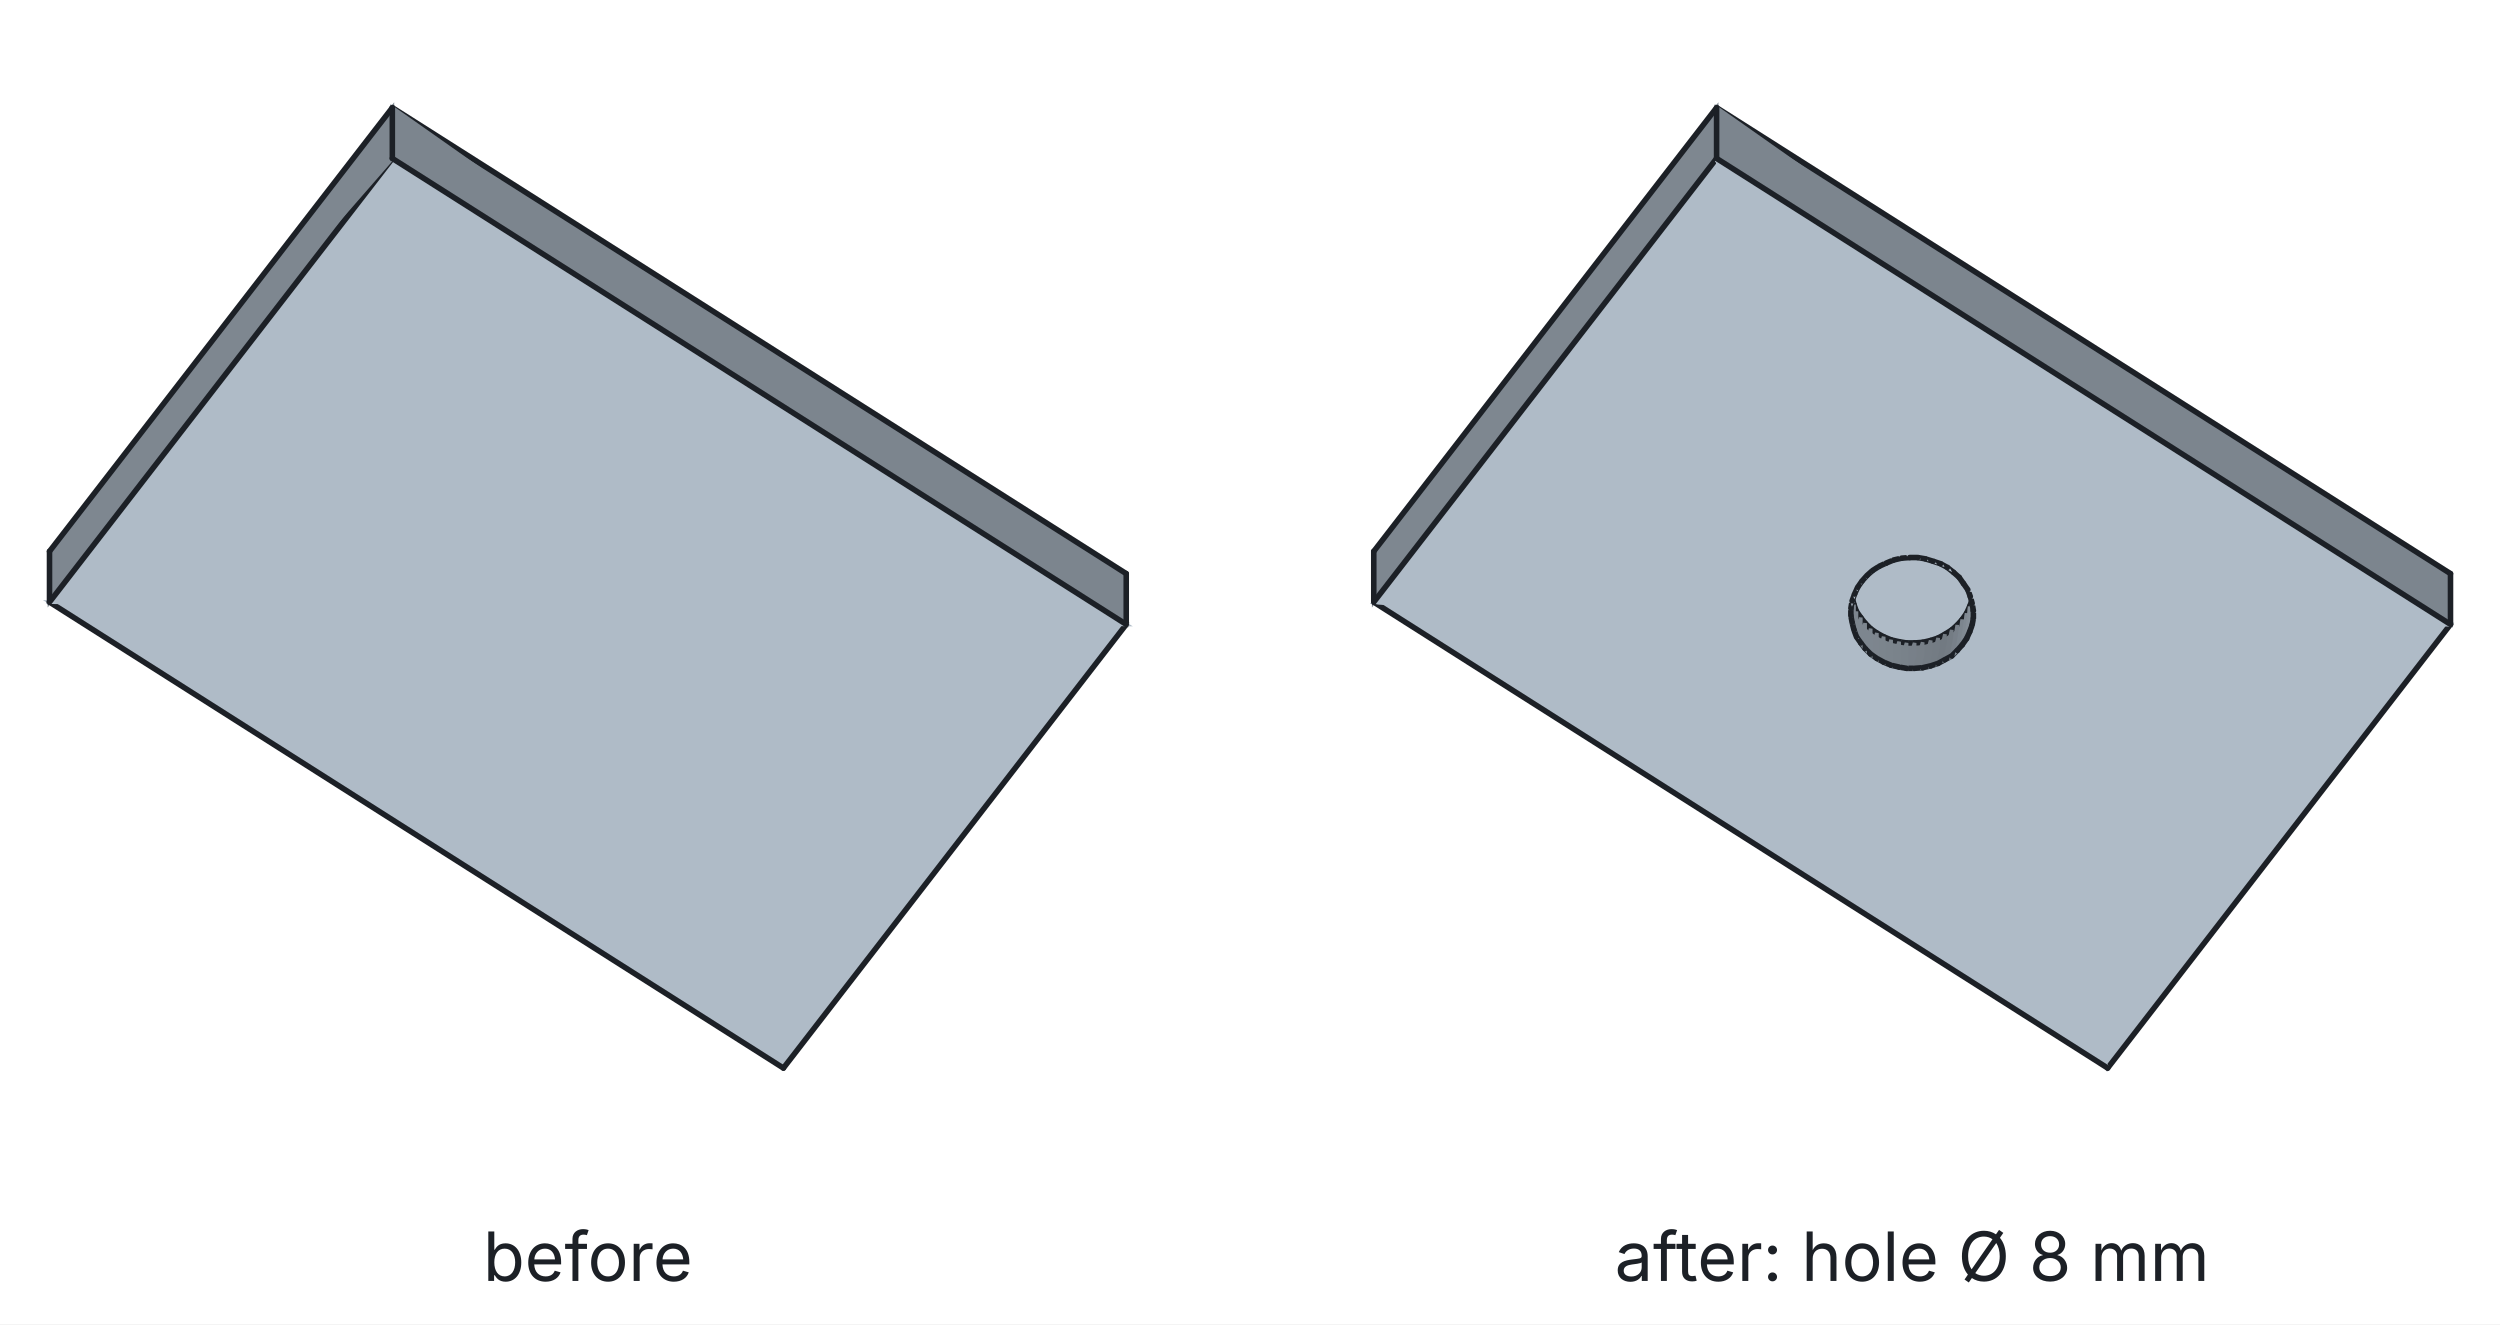
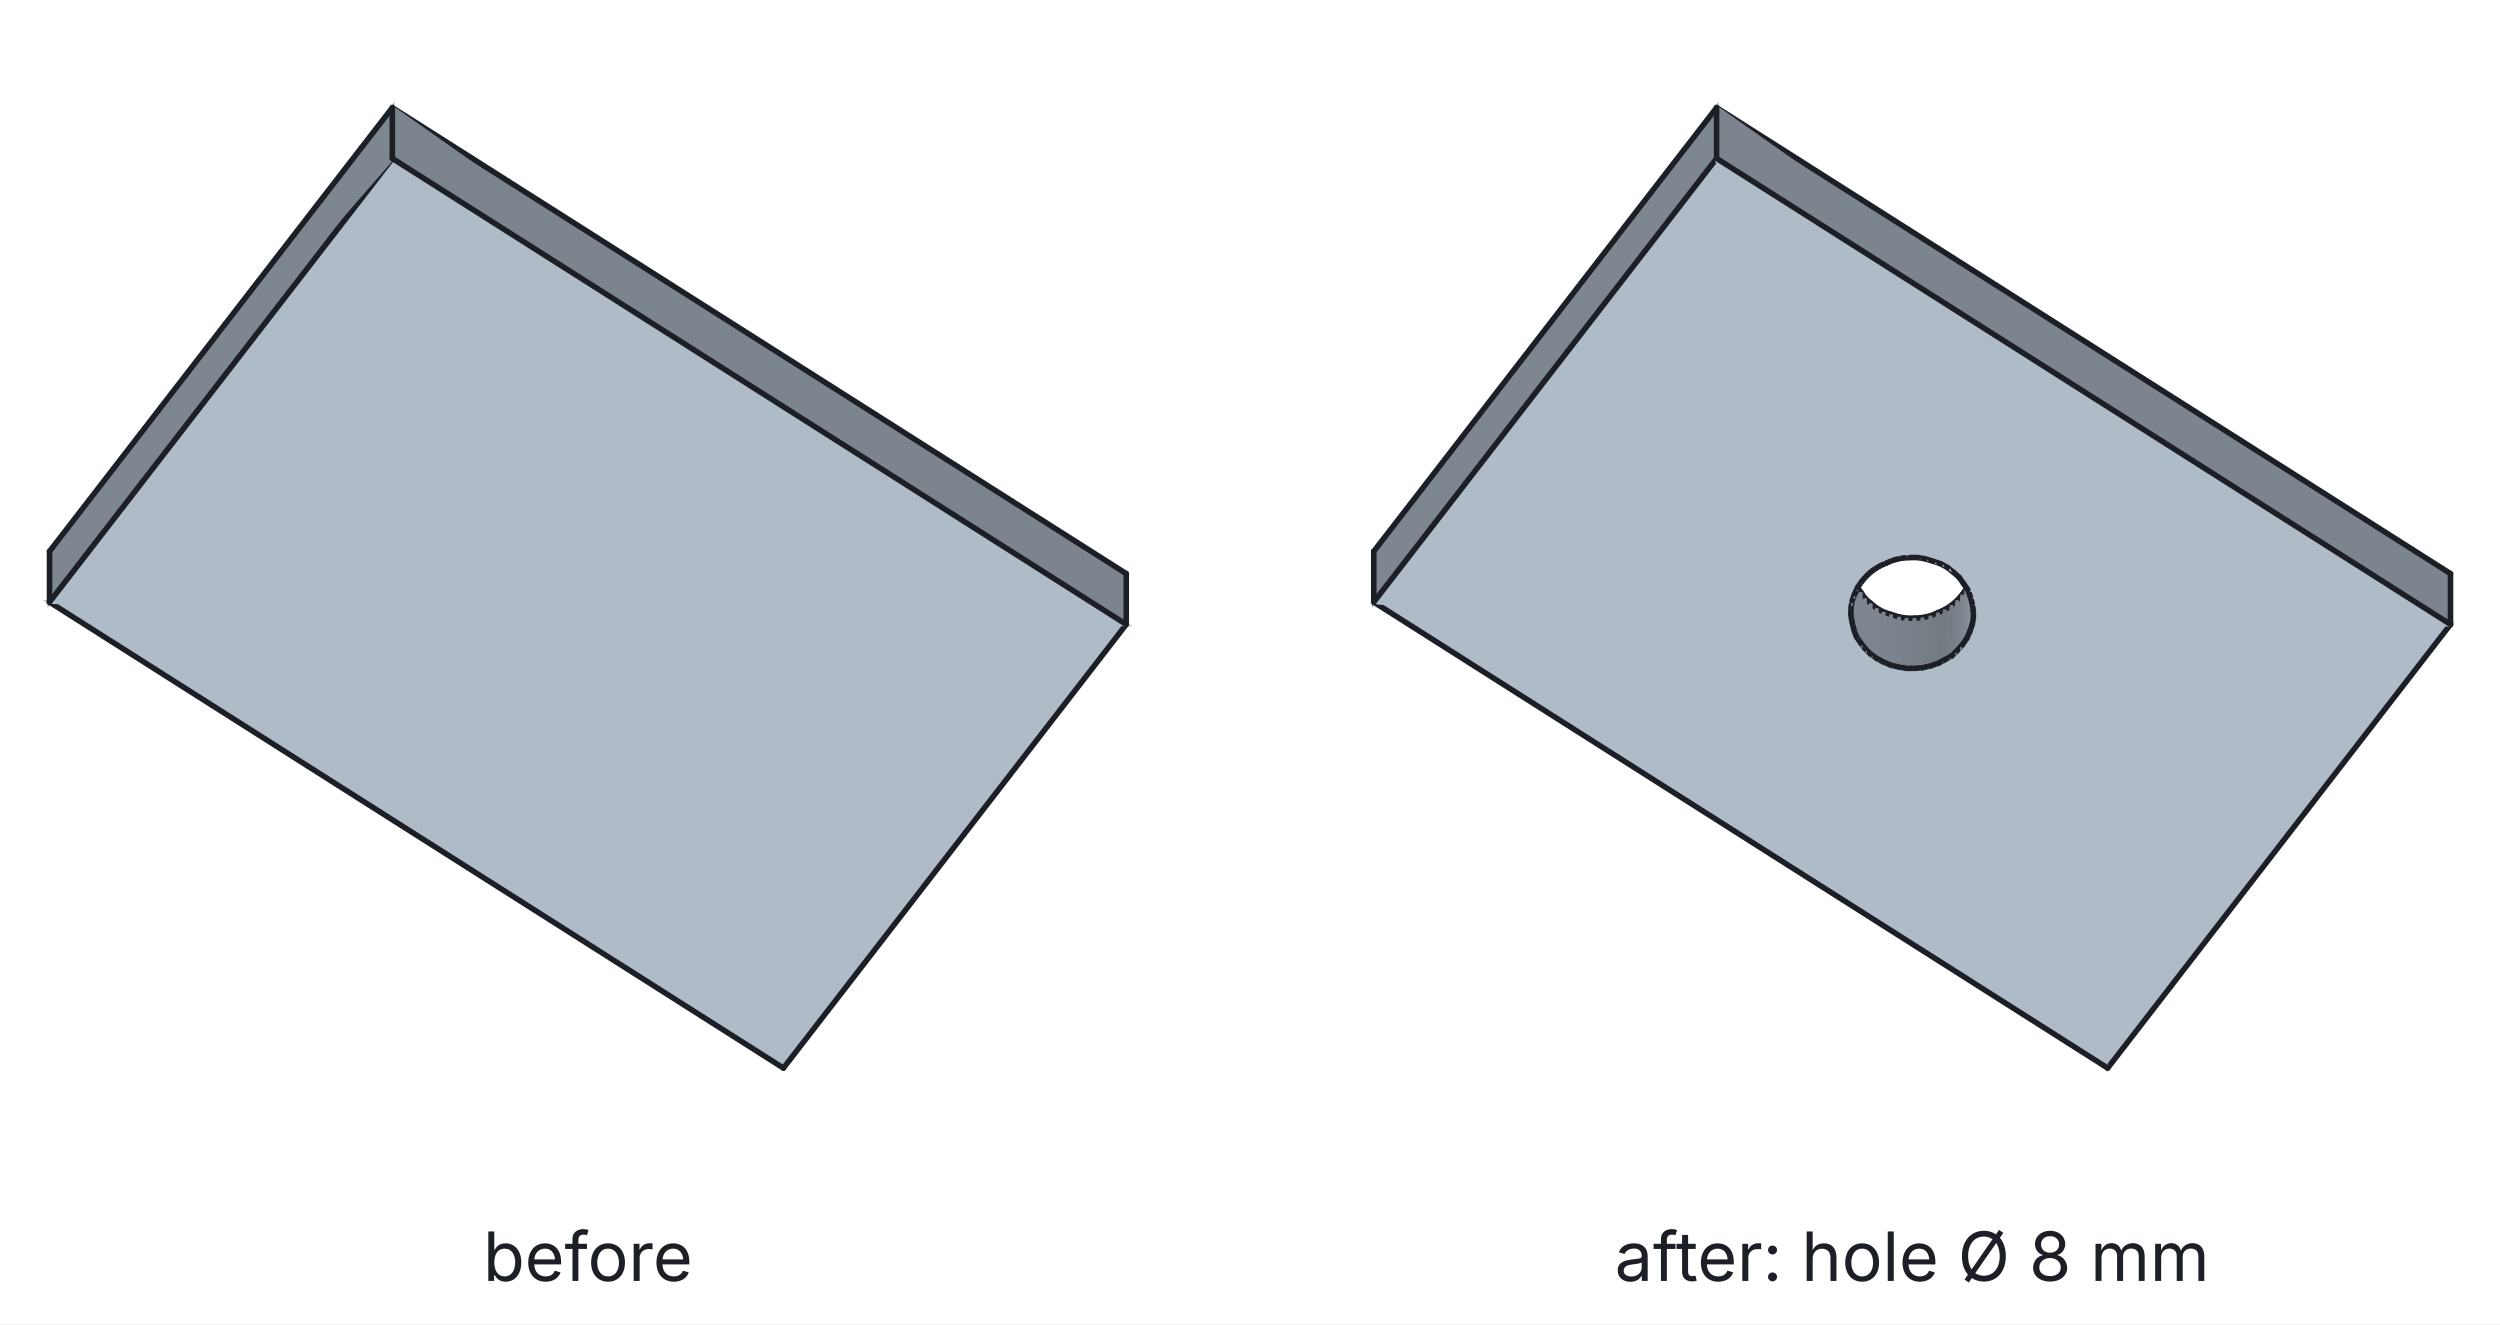
<svg xmlns="http://www.w3.org/2000/svg" viewBox="0 0 404 214" width="404" height="214">
  <rect x="0" y="0" width="404" height="214" fill="#ffffff" />
  <g>
    <rect x="0" y="0" width="190" height="190" fill="#ffffff" />
    <polygon points="126.6,172.6 182.0,100.9 8.0,97.3" fill="#afbbc7" stroke="#afbbc7" stroke-width="0.6" />
    <line x1="8.0" y1="97.3" x2="126.6" y2="172.6" stroke="#1c2026" stroke-width="0.9" stroke-linecap="round" />
    <line x1="126.6" y1="172.6" x2="182.0" y2="100.9" stroke="#1c2026" stroke-width="0.9" stroke-linecap="round" />
    <polygon points="63.4,17.4 182.0,100.9 182.0,92.7" fill="#7c858e" stroke="#7c858e" stroke-width="0.6" />
    <line x1="63.4" y1="17.4" x2="182.0" y2="92.7" stroke="#1c2026" stroke-width="0.9" stroke-linecap="round" />
    <line x1="182.0" y1="92.7" x2="182.0" y2="100.9" stroke="#1c2026" stroke-width="0.9" stroke-linecap="round" />
    <polygon points="8.0,97.3 63.4,25.6 8.0,89.1" fill="#7e8790" stroke="#7e8790" stroke-width="0.6" />
    <line x1="8.0" y1="89.1" x2="8.0" y2="97.3" stroke="#1c2026" stroke-width="0.9" stroke-linecap="round" />
    <polygon points="8.0,97.3 182.0,100.9 63.4,25.6" fill="#afbbc7" stroke="#afbbc7" stroke-width="0.6" />
    <line x1="8.0" y1="97.3" x2="63.4" y2="25.6" stroke="#1c2026" stroke-width="0.9" stroke-linecap="round" />
    <polygon points="8.0,89.1 63.4,25.6 63.4,17.4" fill="#7e8790" stroke="#7e8790" stroke-width="0.6" />
    <line x1="8.0" y1="89.1" x2="63.4" y2="17.4" stroke="#1c2026" stroke-width="0.9" stroke-linecap="round" />
    <polygon points="63.4,25.6 182.0,100.9 63.4,17.4" fill="#7c858e" stroke="#7c858e" stroke-width="0.6" />
    <line x1="63.4" y1="17.4" x2="63.4" y2="25.6" stroke="#1c2026" stroke-width="0.9" stroke-linecap="round" />
    <line x1="63.4" y1="25.6" x2="182.0" y2="100.9" stroke="#1c2026" stroke-width="0.9" stroke-linecap="round" />
  </g>
  <g transform="translate(214 0)">
    <rect x="0" y="0" width="190" height="190" fill="#ffffff" />
+     <polygon points="95.4,99.9 94.1,99.9 94.1,108.0" fill="#788089" stroke="#788089" stroke-width="0.6" />
+     <line x1="94.1" y1="99.9" x2="95.4" y2="99.9" stroke="#1c2026" stroke-width="0.9" stroke-linecap="round" />
+     <polygon points="96.7,99.8 95.4,99.9 95.4,108.0" fill="#777f87" stroke="#777f87" stroke-width="0.6" />
+     <line x1="95.4" y1="99.9" x2="96.7" y2="99.8" stroke="#1c2026" stroke-width="0.9" stroke-linecap="round" />
+     <polygon points="94.1,99.9 92.9,99.7 92.9,107.8" fill="#79828a" stroke="#79828a" stroke-width="0.6" />
+     <line x1="92.9" y1="99.7" x2="94.1" y2="99.9" stroke="#1c2026" stroke-width="0.9" stroke-linecap="round" />
+     <polygon points="98.0,99.5 96.7,99.8 96.7,107.9" fill="#757d85" stroke="#757d85" stroke-width="0.6" />
+     <line x1="96.7" y1="99.8" x2="98.0" y2="99.5" stroke="#1c2026" stroke-width="0.9" stroke-linecap="round" />
+     <polygon points="92.9,99.7 91.6,99.3 91.6,107.5" fill="#7a838b" stroke="#7a838b" stroke-width="0.6" />
+     <line x1="91.6" y1="99.3" x2="92.9" y2="99.7" stroke="#1c2026" stroke-width="0.9" stroke-linecap="round" />
+     <polygon points="99.2,99.0 98.0,99.5 98.0,107.6" fill="#747c84" stroke="#747c84" stroke-width="0.6" />
+     <line x1="98.0" y1="99.5" x2="99.2" y2="99.0" stroke="#1c2026" stroke-width="0.9" stroke-linecap="round" />
+     <polygon points="91.6,99.3 90.4,98.9 90.4,107.0" fill="#7b848c" stroke="#7b848c" stroke-width="0.6" />
+     <line x1="90.4" y1="98.9" x2="91.6" y2="99.3" stroke="#1c2026" stroke-width="0.9" stroke-linecap="round" />
+     <polygon points="99.2,107.2 100.3,98.5 99.2,99.0" fill="#727a82" stroke="#727a82" stroke-width="0.6" />
+     <line x1="99.2" y1="99.0" x2="100.3" y2="98.5" stroke="#1c2026" stroke-width="0.9" stroke-linecap="round" />
+     <polygon points="89.3,98.3 89.3,106.4 90.4,98.9" fill="#7c858d" stroke="#7c858d" stroke-width="0.6" />
+     <line x1="89.3" y1="98.3" x2="90.4" y2="98.9" stroke="#1c2026" stroke-width="0.9" stroke-linecap="round" />
+     <polygon points="100.3,106.6 101.4,97.8 100.3,98.5" fill="#747c84" stroke="#747c84" stroke-width="0.6" />
+     <line x1="100.3" y1="98.5" x2="101.4" y2="97.8" stroke="#1c2026" stroke-width="0.9" stroke-linecap="round" />
+     <polygon points="89.3,98.3 88.3,97.5 88.3,105.7" fill="#7d858e" stroke="#7d858e" stroke-width="0.6" />
+     <line x1="88.3" y1="97.5" x2="89.3" y2="98.3" stroke="#1c2026" stroke-width="0.9" stroke-linecap="round" />
+     <polygon points="101.4,106.0 102.3,97.0 101.4,97.8" fill="#788089" stroke="#788089" stroke-width="0.6" />
+     <line x1="101.4" y1="97.8" x2="102.3" y2="97.0" stroke="#1c2026" stroke-width="0.9" stroke-linecap="round" />
+     <polygon points="88.3,97.5 87.4,96.7 87.4,104.8" fill="#7d868f" stroke="#7d868f" stroke-width="0.6" />
+     <line x1="87.4" y1="96.7" x2="88.3" y2="97.5" stroke="#1c2026" stroke-width="0.9" stroke-linecap="round" />
+     <polygon points="102.3,97.0 102.3,105.1 103.1,96.1" fill="#7c858e" stroke="#7c858e" stroke-width="0.6" />
+     <line x1="102.3" y1="97.0" x2="103.1" y2="96.1" stroke="#1c2026" stroke-width="0.9" stroke-linecap="round" />
    <polygon points="126.6,172.6 95.4,108.0 94.1,108.0" fill="#afbbc7" stroke="#afbbc7" stroke-width="0.6" />
    <polygon points="126.6,172.6 96.7,107.9 95.4,108.0" fill="#afbbc7" stroke="#afbbc7" stroke-width="0.6" />
    <polygon points="126.6,172.6 94.1,108.0 92.9,107.8" fill="#afbbc7" stroke="#afbbc7" stroke-width="0.6" />
    <polygon points="126.6,172.6 98.0,107.6 96.7,107.9" fill="#afbbc7" stroke="#afbbc7" stroke-width="0.6" />
    <polygon points="126.6,172.6 92.9,107.8 91.6,107.5" fill="#afbbc7" stroke="#afbbc7" stroke-width="0.6" />
+     <polygon points="87.4,96.7 86.7,95.7 86.7,103.9" fill="#7d868f" stroke="#7d868f" stroke-width="0.6" />
+     <line x1="86.7" y1="95.7" x2="87.4" y2="96.7" stroke="#1c2026" stroke-width="0.9" stroke-linecap="round" />
    <polygon points="126.6,172.6 99.2,107.2 98.0,107.6" fill="#afbbc7" stroke="#afbbc7" stroke-width="0.6" />
    <polygon points="126.6,172.6 91.6,107.5 90.4,107.0" fill="#afbbc7" stroke="#afbbc7" stroke-width="0.6" />
+     <polygon points="103.1,96.1 103.1,104.2 103.8,95.1" fill="#808992" stroke="#808992" stroke-width="0.6" />
+     <line x1="103.1" y1="96.1" x2="103.8" y2="95.1" stroke="#1c2026" stroke-width="0.9" stroke-linecap="round" />
    <polygon points="126.6,172.6 100.3,106.6 99.2,107.2" fill="#afbbc7" stroke="#afbbc7" stroke-width="0.6" />
    <polygon points="126.6,172.6 90.4,107.0 89.3,106.4" fill="#afbbc7" stroke="#afbbc7" stroke-width="0.6" />
    <polygon points="126.6,172.6 101.4,106.0 100.3,106.6" fill="#afbbc7" stroke="#afbbc7" stroke-width="0.6" />
+     <polygon points="86.7,95.7 86.0,94.7 86.0,102.9" fill="#7d868f" stroke="#7d868f" stroke-width="0.6" />
+     <line x1="86.0" y1="94.7" x2="86.7" y2="95.7" stroke="#1c2026" stroke-width="0.9" stroke-linecap="round" />
    <polygon points="126.6,172.6 89.3,106.4 88.3,105.7" fill="#afbbc7" stroke="#afbbc7" stroke-width="0.6" />
    <polygon points="126.6,172.6 102.3,105.1 101.4,106.0" fill="#afbbc7" stroke="#afbbc7" stroke-width="0.6" />
+     <polygon points="103.8,103.2 104.3,94.0 103.8,95.1" fill="#848d96" stroke="#848d96" stroke-width="0.6" />
+     <line x1="103.8" y1="95.1" x2="104.3" y2="94.0" stroke="#1c2026" stroke-width="0.9" stroke-linecap="round" />
    <polygon points="126.6,172.6 88.3,105.7 87.4,104.8" fill="#afbbc7" stroke="#afbbc7" stroke-width="0.6" />
    <polygon points="126.6,172.6 103.1,104.2 102.3,105.1" fill="#afbbc7" stroke="#afbbc7" stroke-width="0.6" />
+     <polygon points="86.0,94.7 85.6,93.6 85.6,101.8" fill="#7d868f" stroke="#7d868f" stroke-width="0.6" />
+     <line x1="85.6" y1="93.6" x2="86.0" y2="94.7" stroke="#1c2026" stroke-width="0.9" stroke-linecap="round" />
    <polygon points="126.6,172.6 87.4,104.8 86.7,103.9" fill="#afbbc7" stroke="#afbbc7" stroke-width="0.6" />
+     <polygon points="104.3,102.1 104.7,92.9 104.3,94.0" fill="#87919a" stroke="#87919a" stroke-width="0.6" />
+     <line x1="104.3" y1="94.0" x2="104.7" y2="92.9" stroke="#1c2026" stroke-width="0.9" stroke-linecap="round" />
    <polygon points="126.6,172.6 103.8,103.2 103.1,104.2" fill="#afbbc7" stroke="#afbbc7" stroke-width="0.6" />
    <polygon points="126.6,172.6 86.7,103.9 86.0,102.9" fill="#afbbc7" stroke="#afbbc7" stroke-width="0.6" />
+     <polygon points="85.6,93.6 85.3,92.5 85.3,100.6" fill="#7d858e" stroke="#7d858e" stroke-width="0.6" />
+     <line x1="85.3" y1="92.5" x2="85.6" y2="93.6" stroke="#1c2026" stroke-width="0.9" stroke-linecap="round" />
    <polygon points="126.6,172.6 104.3,102.1 103.8,103.2" fill="#afbbc7" stroke="#afbbc7" stroke-width="0.6" />
+     <polygon points="104.7,101.0 104.9,91.7 104.7,92.9" fill="#8a949d" stroke="#8a949d" stroke-width="0.6" />
+     <line x1="104.9" y1="91.7" x2="104.7" y2="92.9" stroke="#1c2026" stroke-width="0.9" stroke-linecap="round" />
    <polygon points="126.6,172.6 104.7,101.0 104.3,102.1" fill="#afbbc7" stroke="#afbbc7" stroke-width="0.6" />
+     <polygon points="85.3,92.5 85.1,91.3 85.1,99.5" fill="#7c858e" stroke="#7c858e" stroke-width="0.6" />
+     <line x1="85.3" y1="92.5" x2="85.1" y2="91.3" stroke="#1c2026" stroke-width="0.9" stroke-linecap="round" />
    <polygon points="126.6,172.6 182.0,100.9 104.7,101.0" fill="#afbbc7" stroke="#afbbc7" stroke-width="0.6" />
    <line x1="126.6" y1="172.6" x2="182.0" y2="100.9" stroke="#1c2026" stroke-width="0.9" stroke-linecap="round" />
+     <polygon points="104.9,99.9 104.9,90.5 104.9,91.7" fill="#8d97a0" stroke="#8d97a0" stroke-width="0.6" />
+     <line x1="104.9" y1="90.5" x2="104.9" y2="91.7" stroke="#1c2026" stroke-width="0.9" stroke-linecap="round" />
    <polygon points="8.0,97.3 126.6,172.6 86.0,102.9" fill="#afbbc7" stroke="#afbbc7" stroke-width="0.6" />
    <line x1="8.0" y1="97.3" x2="126.6" y2="172.6" stroke="#1c2026" stroke-width="0.9" stroke-linecap="round" />
-     <polygon points="94.1,103.9 95.4,103.9 95.0,95.0" fill="#afbbc7" stroke="#afbbc7" stroke-width="0.6" />
-     <polygon points="95.4,103.9 96.7,103.8 95.0,95.0" fill="#afbbc7" stroke="#afbbc7" stroke-width="0.6" />
-     <polygon points="92.9,103.7 94.1,103.9 95.0,95.0" fill="#afbbc7" stroke="#afbbc7" stroke-width="0.6" />
-     <polygon points="96.7,103.8 98.0,103.5 95.0,95.0" fill="#afbbc7" stroke="#afbbc7" stroke-width="0.6" />
-     <polygon points="91.6,103.4 92.9,103.7 95.0,95.0" fill="#afbbc7" stroke="#afbbc7" stroke-width="0.6" />
-     <polygon points="98.0,103.5 99.2,103.1 95.0,95.0" fill="#afbbc7" stroke="#afbbc7" stroke-width="0.6" />
-     <polygon points="90.4,102.9 91.6,103.4 95.0,95.0" fill="#afbbc7" stroke="#afbbc7" stroke-width="0.6" />
-     <polygon points="99.2,103.1 100.3,102.5 95.0,95.0" fill="#afbbc7" stroke="#afbbc7" stroke-width="0.6" />
-     <polygon points="89.3,102.3 90.4,102.9 95.0,95.0" fill="#afbbc7" stroke="#afbbc7" stroke-width="0.6" />
-     <polygon points="100.3,102.5 101.4,101.8 95.0,95.0" fill="#afbbc7" stroke="#afbbc7" stroke-width="0.6" />
-     <polygon points="88.3,101.6 89.3,102.3 95.0,95.0" fill="#afbbc7" stroke="#afbbc7" stroke-width="0.6" />
-     <polygon points="101.4,101.8 102.3,101.0 95.0,95.0" fill="#afbbc7" stroke="#afbbc7" stroke-width="0.6" />
-     <polygon points="87.4,100.7 88.3,101.6 95.0,95.0" fill="#afbbc7" stroke="#afbbc7" stroke-width="0.6" />
-     <polygon points="102.3,101.0 103.1,100.1 95.0,95.0" fill="#afbbc7" stroke="#afbbc7" stroke-width="0.6" />
-     <polygon points="86.7,99.8 87.4,100.7 95.0,95.0" fill="#afbbc7" stroke="#afbbc7" stroke-width="0.6" />
-     <polygon points="95.0,95.0 103.1,100.1 103.8,99.1" fill="#afbbc7" stroke="#afbbc7" stroke-width="0.6" />
-     <polygon points="86.7,99.8 95.0,95.0 86.0,98.8" fill="#afbbc7" stroke="#afbbc7" stroke-width="0.6" />
-     <polygon points="94.1,103.9 94.1,108.0 95.4,103.9" fill="#788089" stroke="#788089" stroke-width="0.6" />
-     <line x1="94.1" y1="103.9" x2="95.4" y2="103.9" stroke="#1c2026" stroke-width="0.9" stroke-linecap="round" />
-     <polygon points="95.4,103.9 95.4,108.0 96.7,103.8" fill="#777f87" stroke="#777f87" stroke-width="0.6" />
-     <line x1="95.4" y1="103.9" x2="96.7" y2="103.8" stroke="#1c2026" stroke-width="0.9" stroke-linecap="round" />
-     <polygon points="92.9,103.7 92.9,107.8 94.1,103.9" fill="#79828a" stroke="#79828a" stroke-width="0.6" />
-     <line x1="92.9" y1="103.7" x2="94.1" y2="103.9" stroke="#1c2026" stroke-width="0.9" stroke-linecap="round" />
-     <polygon points="96.7,103.8 96.7,107.9 98.0,103.5" fill="#757d85" stroke="#757d85" stroke-width="0.6" />
-     <line x1="96.7" y1="103.8" x2="98.0" y2="103.5" stroke="#1c2026" stroke-width="0.9" stroke-linecap="round" />
-     <polygon points="95.0,95.0 103.8,99.1 104.3,98.0" fill="#afbbc7" stroke="#afbbc7" stroke-width="0.6" />
-     <polygon points="91.6,103.4 91.6,107.5 92.9,103.7" fill="#7a838b" stroke="#7a838b" stroke-width="0.6" />
-     <line x1="91.6" y1="103.4" x2="92.9" y2="103.7" stroke="#1c2026" stroke-width="0.9" stroke-linecap="round" />
-     <polygon points="85.6,97.7 86.0,98.8 95.0,95.0" fill="#afbbc7" stroke="#afbbc7" stroke-width="0.6" />
-     <polygon points="98.0,103.5 98.0,107.6 99.2,103.1" fill="#747c84" stroke="#747c84" stroke-width="0.6" />
-     <line x1="98.0" y1="103.5" x2="99.2" y2="103.1" stroke="#1c2026" stroke-width="0.9" stroke-linecap="round" />
-     <polygon points="90.4,102.9 90.4,107.0 91.6,103.4" fill="#7b848c" stroke="#7b848c" stroke-width="0.6" />
-     <line x1="90.4" y1="102.9" x2="91.6" y2="103.4" stroke="#1c2026" stroke-width="0.9" stroke-linecap="round" />
-     <polygon points="95.0,95.0 104.3,98.0 104.7,96.9" fill="#afbbc7" stroke="#afbbc7" stroke-width="0.6" />
-     <polygon points="99.2,103.1 99.2,107.2 100.3,102.5" fill="#727a82" stroke="#727a82" stroke-width="0.6" />
-     <line x1="99.2" y1="103.1" x2="100.3" y2="102.5" stroke="#1c2026" stroke-width="0.9" stroke-linecap="round" />
-     <polygon points="85.6,97.7 95.0,95.0 85.3,96.5" fill="#afbbc7" stroke="#afbbc7" stroke-width="0.6" />
-     <polygon points="89.3,102.3 89.3,106.4 90.4,102.9" fill="#7c858d" stroke="#7c858d" stroke-width="0.6" />
-     <line x1="89.3" y1="102.3" x2="90.4" y2="102.9" stroke="#1c2026" stroke-width="0.9" stroke-linecap="round" />
-     <polygon points="100.3,102.5 100.3,106.6 101.4,101.8" fill="#747c84" stroke="#747c84" stroke-width="0.6" />
-     <line x1="100.3" y1="102.5" x2="101.4" y2="101.8" stroke="#1c2026" stroke-width="0.9" stroke-linecap="round" />
-     <polygon points="95.0,95.0 104.7,96.9 104.9,95.8" fill="#afbbc7" stroke="#afbbc7" stroke-width="0.6" />
-     <polygon points="85.1,95.4 85.3,96.5 95.0,95.0" fill="#afbbc7" stroke="#afbbc7" stroke-width="0.6" />
-     <polygon points="88.3,101.6 88.3,105.7 89.3,102.3" fill="#7d858e" stroke="#7d858e" stroke-width="0.6" />
-     <line x1="88.3" y1="101.6" x2="89.3" y2="102.3" stroke="#1c2026" stroke-width="0.9" stroke-linecap="round" />
-     <polygon points="101.4,101.8 101.4,106.0 102.3,101.0" fill="#788089" stroke="#788089" stroke-width="0.6" />
-     <line x1="101.4" y1="101.8" x2="102.3" y2="101.0" stroke="#1c2026" stroke-width="0.9" stroke-linecap="round" />
-     <polygon points="95.0,95.0 104.9,95.8 104.9,94.6" fill="#afbbc7" stroke="#afbbc7" stroke-width="0.6" />
-     <polygon points="85.1,95.4 95.0,95.0 85.1,94.2" fill="#afbbc7" stroke="#afbbc7" stroke-width="0.6" />
-     <polygon points="87.4,100.7 87.4,104.8 88.3,101.6" fill="#7d868f" stroke="#7d868f" stroke-width="0.6" />
-     <line x1="87.4" y1="100.7" x2="88.3" y2="101.6" stroke="#1c2026" stroke-width="0.9" stroke-linecap="round" />
-     <polygon points="102.3,101.0 102.3,105.1 103.1,100.1" fill="#7c858e" stroke="#7c858e" stroke-width="0.6" />
-     <line x1="102.3" y1="101.0" x2="103.1" y2="100.1" stroke="#1c2026" stroke-width="0.9" stroke-linecap="round" />
-     <polygon points="95.0,95.0 104.9,94.6 104.7,93.4" fill="#afbbc7" stroke="#afbbc7" stroke-width="0.6" />
-     <polygon points="85.3,93.0 85.1,94.2 95.0,95.0" fill="#afbbc7" stroke="#afbbc7" stroke-width="0.6" />
-     <polygon points="86.7,99.8 86.7,103.9 87.4,100.7" fill="#7d868f" stroke="#7d868f" stroke-width="0.6" />
-     <line x1="86.7" y1="99.8" x2="87.4" y2="100.7" stroke="#1c2026" stroke-width="0.9" stroke-linecap="round" />
-     <polygon points="95.0,95.0 104.7,93.4 104.4,92.3" fill="#afbbc7" stroke="#afbbc7" stroke-width="0.6" />
-     <polygon points="103.1,100.1 103.1,104.2 103.8,99.1" fill="#808992" stroke="#808992" stroke-width="0.6" />
-     <line x1="103.1" y1="100.1" x2="103.8" y2="99.1" stroke="#1c2026" stroke-width="0.9" stroke-linecap="round" />
-     <polygon points="85.3,93.0 95.0,95.0 85.7,91.9" fill="#afbbc7" stroke="#afbbc7" stroke-width="0.6" />
-     <polygon points="95.0,95.0 104.4,92.3 104.0,91.2" fill="#afbbc7" stroke="#afbbc7" stroke-width="0.6" />
-     <polygon points="86.7,99.8 86.0,98.8 86.0,102.9" fill="#7d868f" stroke="#7d868f" stroke-width="0.6" />
-     <line x1="86.0" y1="98.8" x2="86.7" y2="99.8" stroke="#1c2026" stroke-width="0.9" stroke-linecap="round" />
-     <polygon points="85.7,91.9 95.0,95.0 86.2,90.8" fill="#afbbc7" stroke="#afbbc7" stroke-width="0.6" />
-     <polygon points="103.8,99.1 103.8,103.2 104.3,98.0" fill="#848d96" stroke="#848d96" stroke-width="0.6" />
-     <line x1="103.8" y1="99.1" x2="104.3" y2="98.0" stroke="#1c2026" stroke-width="0.9" stroke-linecap="round" />
-     <polygon points="95.0,95.0 104.0,91.2 103.3,90.2" fill="#afbbc7" stroke="#afbbc7" stroke-width="0.6" />
-     <polygon points="86.2,90.8 95.0,95.0 86.9,89.8" fill="#afbbc7" stroke="#afbbc7" stroke-width="0.6" />
-     <polygon points="85.6,97.7 85.6,101.8 86.0,98.8" fill="#7d868f" stroke="#7d868f" stroke-width="0.6" />
-     <line x1="85.6" y1="97.7" x2="86.0" y2="98.8" stroke="#1c2026" stroke-width="0.9" stroke-linecap="round" />
-     <polygon points="95.0,95.0 103.3,90.2 102.6,89.2" fill="#afbbc7" stroke="#afbbc7" stroke-width="0.6" />
-     <polygon points="104.3,98.0 104.3,102.1 104.7,96.9" fill="#87919a" stroke="#87919a" stroke-width="0.6" />
-     <line x1="104.3" y1="98.0" x2="104.7" y2="96.9" stroke="#1c2026" stroke-width="0.9" stroke-linecap="round" />
-     <polygon points="95.4,103.9 94.1,108.0 95.4,108.0" fill="#788089" stroke="#788089" stroke-width="0.6" />
+     <polygon points="95.4,99.9 94.1,108.0 95.4,108.0" fill="#788089" stroke="#788089" stroke-width="0.6" />
    <line x1="94.1" y1="108.0" x2="95.4" y2="108.0" stroke="#1c2026" stroke-width="0.9" stroke-linecap="round" />
-     <polygon points="94.1,103.9 92.9,107.8 94.1,108.0" fill="#79828a" stroke="#79828a" stroke-width="0.6" />
+     <polygon points="94.1,99.9 92.9,107.8 94.1,108.0" fill="#79828a" stroke="#79828a" stroke-width="0.6" />
    <line x1="92.9" y1="107.8" x2="94.1" y2="108.0" stroke="#1c2026" stroke-width="0.9" stroke-linecap="round" />
-     <polygon points="96.7,103.8 95.4,108.0 96.7,107.9" fill="#777f87" stroke="#777f87" stroke-width="0.6" />
+     <polygon points="96.7,99.8 95.4,108.0 96.7,107.9" fill="#777f87" stroke="#777f87" stroke-width="0.6" />
    <line x1="95.4" y1="108.0" x2="96.7" y2="107.9" stroke="#1c2026" stroke-width="0.9" stroke-linecap="round" />
-     <polygon points="86.9,89.8 95.0,95.0 87.7,88.9" fill="#afbbc7" stroke="#afbbc7" stroke-width="0.6" />
-     <polygon points="92.9,103.7 91.6,107.5 92.9,107.8" fill="#7a838b" stroke="#7a838b" stroke-width="0.6" />
+     <polygon points="92.9,99.7 91.6,107.5 92.9,107.8" fill="#7a838b" stroke="#7a838b" stroke-width="0.6" />
    <line x1="91.6" y1="107.5" x2="92.9" y2="107.8" stroke="#1c2026" stroke-width="0.9" stroke-linecap="round" />
-     <polygon points="98.0,103.5 96.7,107.9 98.0,107.6" fill="#757d85" stroke="#757d85" stroke-width="0.6" />
+     <polygon points="98.0,99.5 96.7,107.9 98.0,107.6" fill="#757d85" stroke="#757d85" stroke-width="0.6" />
    <line x1="96.7" y1="107.9" x2="98.0" y2="107.6" stroke="#1c2026" stroke-width="0.9" stroke-linecap="round" />
-     <polygon points="95.0,95.0 102.6,89.2 101.7,88.4" fill="#afbbc7" stroke="#afbbc7" stroke-width="0.6" />
-     <polygon points="87.7,88.9 95.0,95.0 88.6,88.1" fill="#afbbc7" stroke="#afbbc7" stroke-width="0.6" />
-     <polygon points="91.6,103.4 90.4,107.0 91.6,107.5" fill="#7b848c" stroke="#7b848c" stroke-width="0.6" />
+     <polygon points="91.6,99.3 90.4,107.0 91.6,107.5" fill="#7b848c" stroke="#7b848c" stroke-width="0.6" />
    <line x1="90.4" y1="107.0" x2="91.6" y2="107.5" stroke="#1c2026" stroke-width="0.9" stroke-linecap="round" />
-     <polygon points="99.2,103.1 98.0,107.6 99.2,107.2" fill="#747c84" stroke="#747c84" stroke-width="0.6" />
+     <polygon points="98.0,107.6 99.2,107.2 99.2,99.0" fill="#747c84" stroke="#747c84" stroke-width="0.6" />
    <line x1="98.0" y1="107.6" x2="99.2" y2="107.2" stroke="#1c2026" stroke-width="0.9" stroke-linecap="round" />
-     <polygon points="85.6,97.7 85.3,96.5 85.3,100.6" fill="#7d858e" stroke="#7d858e" stroke-width="0.6" />
-     <line x1="85.3" y1="96.5" x2="85.6" y2="97.7" stroke="#1c2026" stroke-width="0.9" stroke-linecap="round" />
-     <polygon points="95.0,95.0 101.7,88.4 100.7,87.6" fill="#afbbc7" stroke="#afbbc7" stroke-width="0.6" />
-     <polygon points="104.7,96.9 104.7,101.0 104.9,95.8" fill="#8a949d" stroke="#8a949d" stroke-width="0.6" />
-     <line x1="104.9" y1="95.8" x2="104.7" y2="96.9" stroke="#1c2026" stroke-width="0.9" stroke-linecap="round" />
-     <polygon points="88.6,88.1 95.0,95.0 89.7,87.4" fill="#afbbc7" stroke="#afbbc7" stroke-width="0.6" />
-     <polygon points="90.4,102.9 89.3,106.4 90.4,107.0" fill="#7c858d" stroke="#7c858d" stroke-width="0.6" />
+     <polygon points="90.4,98.9 89.3,106.4 90.4,107.0" fill="#7c858d" stroke="#7c858d" stroke-width="0.6" />
    <line x1="89.3" y1="106.4" x2="90.4" y2="107.0" stroke="#1c2026" stroke-width="0.9" stroke-linecap="round" />
-     <polygon points="100.3,102.5 99.2,107.2 100.3,106.6" fill="#727a82" stroke="#727a82" stroke-width="0.6" />
+     <polygon points="99.2,107.2 100.3,106.6 100.3,98.5" fill="#727a82" stroke="#727a82" stroke-width="0.6" />
    <line x1="99.2" y1="107.2" x2="100.3" y2="106.6" stroke="#1c2026" stroke-width="0.9" stroke-linecap="round" />
-     <polygon points="99.6,87.0 95.0,95.0 100.7,87.6" fill="#afbbc7" stroke="#afbbc7" stroke-width="0.6" />
-     <polygon points="89.7,87.4 95.0,95.0 90.8,86.8" fill="#afbbc7" stroke="#afbbc7" stroke-width="0.6" />
-     <polygon points="98.4,86.5 95.0,95.0 99.6,87.0" fill="#afbbc7" stroke="#afbbc7" stroke-width="0.6" />
-     <polygon points="89.3,102.3 88.3,105.7 89.3,106.4" fill="#7d858e" stroke="#7d858e" stroke-width="0.6" />
+     <polygon points="89.3,98.3 88.3,105.7 89.3,106.4" fill="#7d858e" stroke="#7d858e" stroke-width="0.6" />
    <line x1="88.3" y1="105.7" x2="89.3" y2="106.4" stroke="#1c2026" stroke-width="0.9" stroke-linecap="round" />
-     <polygon points="101.4,101.8 100.3,106.6 101.4,106.0" fill="#747c84" stroke="#747c84" stroke-width="0.6" />
+     <polygon points="100.3,106.6 101.4,106.0 101.4,97.8" fill="#747c84" stroke="#747c84" stroke-width="0.6" />
    <line x1="100.3" y1="106.6" x2="101.4" y2="106.0" stroke="#1c2026" stroke-width="0.9" stroke-linecap="round" />
-     <polygon points="85.1,95.4 85.1,99.5 85.3,96.5" fill="#7c858e" stroke="#7c858e" stroke-width="0.6" />
-     <line x1="85.3" y1="96.5" x2="85.1" y2="95.4" stroke="#1c2026" stroke-width="0.9" stroke-linecap="round" />
-     <polygon points="90.8,86.8 95.0,95.0 92.0,86.4" fill="#afbbc7" stroke="#afbbc7" stroke-width="0.6" />
-     <polygon points="97.1,86.2 95.0,95.0 98.4,86.5" fill="#afbbc7" stroke="#afbbc7" stroke-width="0.6" />
-     <polygon points="92.0,86.4 95.0,95.0 93.3,86.1" fill="#afbbc7" stroke="#afbbc7" stroke-width="0.6" />
-     <polygon points="95.9,86.0 95.0,95.0 97.1,86.2" fill="#afbbc7" stroke="#afbbc7" stroke-width="0.6" />
-     <polygon points="104.9,94.6 104.9,95.8 104.9,99.9" fill="#8d97a0" stroke="#8d97a0" stroke-width="0.6" />
-     <line x1="104.9" y1="94.6" x2="104.9" y2="95.8" stroke="#1c2026" stroke-width="0.9" stroke-linecap="round" />
-     <polygon points="93.3,86.1 95.0,95.0 94.6,86.0" fill="#afbbc7" stroke="#afbbc7" stroke-width="0.6" />
-     <polygon points="94.6,86.0 95.0,95.0 95.9,86.0" fill="#afbbc7" stroke="#afbbc7" stroke-width="0.6" />
-     <polygon points="88.3,101.6 87.4,104.8 88.3,105.7" fill="#7d868f" stroke="#7d868f" stroke-width="0.6" />
+     <polygon points="88.3,97.5 87.4,104.8 88.3,105.7" fill="#7d868f" stroke="#7d868f" stroke-width="0.6" />
    <line x1="87.4" y1="104.8" x2="88.3" y2="105.7" stroke="#1c2026" stroke-width="0.9" stroke-linecap="round" />
-     <polygon points="102.3,101.0 101.4,106.0 102.3,105.1" fill="#788089" stroke="#788089" stroke-width="0.6" />
+     <polygon points="101.4,106.0 102.3,105.1 102.3,97.0" fill="#788089" stroke="#788089" stroke-width="0.6" />
    <line x1="101.4" y1="106.0" x2="102.3" y2="105.1" stroke="#1c2026" stroke-width="0.9" stroke-linecap="round" />
-     <polygon points="87.4,100.7 86.7,103.9 87.4,104.8" fill="#7d868f" stroke="#7d868f" stroke-width="0.6" />
+     <polygon points="87.4,96.7 86.7,103.9 87.4,104.8" fill="#7d868f" stroke="#7d868f" stroke-width="0.6" />
    <line x1="86.7" y1="103.9" x2="87.4" y2="104.8" stroke="#1c2026" stroke-width="0.9" stroke-linecap="round" />
-     <polygon points="103.1,100.1 102.3,105.1 103.1,104.2" fill="#7c858e" stroke="#7c858e" stroke-width="0.6" />
+     <polygon points="102.3,105.1 103.1,104.2 103.1,96.1" fill="#7c858e" stroke="#7c858e" stroke-width="0.6" />
    <line x1="102.3" y1="105.1" x2="103.1" y2="104.2" stroke="#1c2026" stroke-width="0.9" stroke-linecap="round" />
-     <polygon points="86.7,99.8 86.0,102.9 86.7,103.9" fill="#7d868f" stroke="#7d868f" stroke-width="0.6" />
+     <polygon points="86.7,95.7 86.0,102.9 86.7,103.9" fill="#7d868f" stroke="#7d868f" stroke-width="0.6" />
    <line x1="86.0" y1="102.9" x2="86.7" y2="103.9" stroke="#1c2026" stroke-width="0.9" stroke-linecap="round" />
-     <polygon points="103.8,99.1 103.1,104.2 103.8,103.2" fill="#808992" stroke="#808992" stroke-width="0.6" />
+     <polygon points="103.1,104.2 103.8,103.2 103.8,95.1" fill="#808992" stroke="#808992" stroke-width="0.6" />
    <line x1="103.1" y1="104.2" x2="103.8" y2="103.2" stroke="#1c2026" stroke-width="0.9" stroke-linecap="round" />
-     <polygon points="86.0,98.8 85.6,101.8 86.0,102.9" fill="#7d868f" stroke="#7d868f" stroke-width="0.6" />
-     <polygon points="104.3,98.0 103.8,103.2 104.3,102.1" fill="#848d96" stroke="#848d96" stroke-width="0.6" />
+     <polygon points="86.0,94.7 85.6,101.8 86.0,102.9" fill="#7d868f" stroke="#7d868f" stroke-width="0.6" />
+     <polygon points="103.8,103.2 104.3,102.1 104.3,94.0" fill="#848d96" stroke="#848d96" stroke-width="0.6" />
    <line x1="103.8" y1="103.2" x2="104.3" y2="102.1" stroke="#1c2026" stroke-width="0.9" stroke-linecap="round" />
-     <polygon points="85.6,97.7 85.3,100.6 85.6,101.8" fill="#7d858e" stroke="#7d858e" stroke-width="0.6" />
-     <polygon points="104.7,96.9 104.3,102.1 104.7,101.0" fill="#87919a" stroke="#87919a" stroke-width="0.6" />
+     <polygon points="85.6,93.6 85.3,100.6 85.6,101.8" fill="#7d858e" stroke="#7d858e" stroke-width="0.6" />
+     <polygon points="104.3,102.1 104.7,101.0 104.7,92.9" fill="#87919a" stroke="#87919a" stroke-width="0.6" />
    <line x1="104.3" y1="102.1" x2="104.7" y2="101.0" stroke="#1c2026" stroke-width="0.9" stroke-linecap="round" />
-     <polygon points="85.3,96.5 85.1,99.5 85.3,100.6" fill="#7c858e" stroke="#7c858e" stroke-width="0.6" />
-     <polygon points="104.9,95.8 104.7,101.0 104.9,99.9" fill="#8a949d" stroke="#8a949d" stroke-width="0.6" />
-     <polygon points="104.9,94.6 104.9,99.9 104.9,98.7" fill="#8d97a0" stroke="#8d97a0" stroke-width="0.6" />
-     <line x1="104.9" y1="94.6" x2="104.9" y2="98.7" stroke="#1c2026" stroke-width="0.9" stroke-linecap="round" />
+     <polygon points="85.3,92.5 85.1,99.5 85.3,100.6" fill="#7c858e" stroke="#7c858e" stroke-width="0.6" />
+     <polygon points="104.7,101.0 104.9,99.9 104.9,91.7" fill="#8a949d" stroke="#8a949d" stroke-width="0.6" />
+     <polygon points="104.9,99.9 104.9,98.7 104.9,90.5" fill="#8d97a0" stroke="#8d97a0" stroke-width="0.6" />
+     <line x1="104.9" y1="90.5" x2="104.9" y2="98.7" stroke="#1c2026" stroke-width="0.9" stroke-linecap="round" />
    <polygon points="63.4,17.4 182.0,100.9 182.0,92.7" fill="#7c858e" stroke="#7c858e" stroke-width="0.6" />
    <line x1="63.4" y1="17.4" x2="182.0" y2="92.7" stroke="#1c2026" stroke-width="0.9" stroke-linecap="round" />
    <line x1="182.0" y1="92.7" x2="182.0" y2="100.9" stroke="#1c2026" stroke-width="0.9" stroke-linecap="round" />
    <polygon points="8.0,97.3 86.0,102.9 85.6,101.8" fill="#afbbc7" stroke="#afbbc7" stroke-width="0.6" />
    <line x1="85.6" y1="101.8" x2="86.0" y2="102.9" stroke="#1c2026" stroke-width="0.9" stroke-linecap="round" />
    <polygon points="182.0,100.9 104.9,99.9 104.7,101.0" fill="#afbbc7" stroke="#afbbc7" stroke-width="0.6" />
    <line x1="104.9" y1="99.9" x2="104.7" y2="101.0" stroke="#1c2026" stroke-width="0.9" stroke-linecap="round" />
    <polygon points="8.0,97.3 85.6,101.8 85.3,100.6" fill="#afbbc7" stroke="#afbbc7" stroke-width="0.6" />
    <line x1="85.3" y1="100.6" x2="85.6" y2="101.8" stroke="#1c2026" stroke-width="0.9" stroke-linecap="round" />
    <polygon points="182.0,100.9 104.9,98.7 104.9,99.9" fill="#afbbc7" stroke="#afbbc7" stroke-width="0.6" />
    <line x1="104.9" y1="98.7" x2="104.9" y2="99.9" stroke="#1c2026" stroke-width="0.9" stroke-linecap="round" />
    <polygon points="8.0,97.3 85.3,100.6 85.1,99.5" fill="#afbbc7" stroke="#afbbc7" stroke-width="0.6" />
    <line x1="85.3" y1="100.6" x2="85.1" y2="99.5" stroke="#1c2026" stroke-width="0.9" stroke-linecap="round" />
    <polygon points="182.0,100.9 104.7,97.5 104.9,98.7" fill="#afbbc7" stroke="#afbbc7" stroke-width="0.6" />
    <line x1="104.9" y1="98.7" x2="104.7" y2="97.5" stroke="#1c2026" stroke-width="0.9" stroke-linecap="round" />
    <polygon points="8.0,97.3 85.1,99.5 85.1,98.3" fill="#afbbc7" stroke="#afbbc7" stroke-width="0.6" />
    <line x1="85.1" y1="98.3" x2="85.1" y2="99.5" stroke="#1c2026" stroke-width="0.9" stroke-linecap="round" />
    <polygon points="182.0,100.9 104.4,96.4 104.7,97.5" fill="#afbbc7" stroke="#afbbc7" stroke-width="0.6" />
    <line x1="104.4" y1="96.4" x2="104.7" y2="97.5" stroke="#1c2026" stroke-width="0.9" stroke-linecap="round" />
    <polygon points="8.0,97.3 85.1,98.3 85.3,97.1" fill="#afbbc7" stroke="#afbbc7" stroke-width="0.6" />
    <line x1="85.3" y1="97.1" x2="85.1" y2="98.3" stroke="#1c2026" stroke-width="0.9" stroke-linecap="round" />
    <polygon points="182.0,100.9 104.0,95.3 104.4,96.4" fill="#afbbc7" stroke="#afbbc7" stroke-width="0.6" />
    <line x1="104.0" y1="95.3" x2="104.4" y2="96.4" stroke="#1c2026" stroke-width="0.9" stroke-linecap="round" />
    <polygon points="8.0,89.1 8.0,97.3 63.4,25.6" fill="#7e8790" stroke="#7e8790" stroke-width="0.6" />
    <line x1="8.0" y1="89.1" x2="8.0" y2="97.3" stroke="#1c2026" stroke-width="0.9" stroke-linecap="round" />
    <polygon points="8.0,89.1 63.4,25.6 63.4,17.4" fill="#7e8790" stroke="#7e8790" stroke-width="0.6" />
    <line x1="8.0" y1="89.1" x2="63.4" y2="17.4" stroke="#1c2026" stroke-width="0.9" stroke-linecap="round" />
    <polygon points="63.4,25.6 104.0,95.3 182.0,100.9" fill="#afbbc7" stroke="#afbbc7" stroke-width="0.6" />
    <polygon points="8.0,97.3 85.3,97.1 63.4,25.6" fill="#afbbc7" stroke="#afbbc7" stroke-width="0.6" />
    <line x1="8.0" y1="97.3" x2="63.4" y2="25.6" stroke="#1c2026" stroke-width="0.9" stroke-linecap="round" />
    <polygon points="63.4,25.6 85.3,97.1 85.7,96.0" fill="#afbbc7" stroke="#afbbc7" stroke-width="0.6" />
    <line x1="85.3" y1="97.1" x2="85.7" y2="96.0" stroke="#1c2026" stroke-width="0.9" stroke-linecap="round" />
    <polygon points="63.4,25.6 85.7,96.0 86.2,94.9" fill="#afbbc7" stroke="#afbbc7" stroke-width="0.6" />
    <line x1="85.7" y1="96.0" x2="86.2" y2="94.9" stroke="#1c2026" stroke-width="0.9" stroke-linecap="round" />
    <polygon points="63.4,25.6 103.3,94.3 104.0,95.3" fill="#afbbc7" stroke="#afbbc7" stroke-width="0.6" />
    <line x1="103.3" y1="94.3" x2="104.0" y2="95.3" stroke="#1c2026" stroke-width="0.9" stroke-linecap="round" />
    <polygon points="63.4,25.6 86.2,94.9 86.9,93.9" fill="#afbbc7" stroke="#afbbc7" stroke-width="0.6" />
    <line x1="86.2" y1="94.9" x2="86.9" y2="93.9" stroke="#1c2026" stroke-width="0.9" stroke-linecap="round" />
    <polygon points="63.4,25.6 102.6,93.3 103.3,94.3" fill="#afbbc7" stroke="#afbbc7" stroke-width="0.6" />
    <line x1="102.6" y1="93.3" x2="103.3" y2="94.3" stroke="#1c2026" stroke-width="0.9" stroke-linecap="round" />
    <polygon points="63.4,25.6 86.9,93.9 87.7,93.0" fill="#afbbc7" stroke="#afbbc7" stroke-width="0.6" />
    <line x1="86.9" y1="93.9" x2="87.7" y2="93.0" stroke="#1c2026" stroke-width="0.9" stroke-linecap="round" />
    <polygon points="63.4,25.6 101.7,92.5 102.6,93.3" fill="#afbbc7" stroke="#afbbc7" stroke-width="0.6" />
    <line x1="101.7" y1="92.5" x2="102.6" y2="93.3" stroke="#1c2026" stroke-width="0.9" stroke-linecap="round" />
    <polygon points="63.4,25.6 87.7,93.0 88.6,92.2" fill="#afbbc7" stroke="#afbbc7" stroke-width="0.6" />
    <line x1="87.7" y1="93.0" x2="88.6" y2="92.2" stroke="#1c2026" stroke-width="0.9" stroke-linecap="round" />
    <polygon points="63.4,25.6 100.7,91.7 101.7,92.5" fill="#afbbc7" stroke="#afbbc7" stroke-width="0.6" />
    <line x1="100.7" y1="91.7" x2="101.7" y2="92.5" stroke="#1c2026" stroke-width="0.9" stroke-linecap="round" />
    <polygon points="63.4,25.6 88.6,92.2 89.7,91.5" fill="#afbbc7" stroke="#afbbc7" stroke-width="0.6" />
    <line x1="88.6" y1="92.2" x2="89.7" y2="91.5" stroke="#1c2026" stroke-width="0.9" stroke-linecap="round" />
    <polygon points="63.4,25.6 99.6,91.1 100.7,91.7" fill="#afbbc7" stroke="#afbbc7" stroke-width="0.6" />
    <line x1="99.6" y1="91.1" x2="100.7" y2="91.7" stroke="#1c2026" stroke-width="0.9" stroke-linecap="round" />
    <polygon points="63.4,25.6 89.7,91.5 90.8,91.0" fill="#afbbc7" stroke="#afbbc7" stroke-width="0.6" />
    <line x1="89.7" y1="91.5" x2="90.8" y2="91.0" stroke="#1c2026" stroke-width="0.9" stroke-linecap="round" />
    <polygon points="63.4,25.6 98.4,90.7 99.6,91.1" fill="#afbbc7" stroke="#afbbc7" stroke-width="0.6" />
    <line x1="98.4" y1="90.7" x2="99.6" y2="91.1" stroke="#1c2026" stroke-width="0.9" stroke-linecap="round" />
    <polygon points="63.4,25.6 90.8,91.0 92.0,90.5" fill="#afbbc7" stroke="#afbbc7" stroke-width="0.6" />
    <line x1="90.8" y1="91.0" x2="92.0" y2="90.5" stroke="#1c2026" stroke-width="0.9" stroke-linecap="round" />
    <polygon points="63.4,25.6 97.1,90.3 98.4,90.7" fill="#afbbc7" stroke="#afbbc7" stroke-width="0.6" />
    <line x1="97.1" y1="90.3" x2="98.4" y2="90.7" stroke="#1c2026" stroke-width="0.9" stroke-linecap="round" />
    <polygon points="63.4,25.6 92.0,90.5 93.3,90.2" fill="#afbbc7" stroke="#afbbc7" stroke-width="0.6" />
    <line x1="92.0" y1="90.5" x2="93.3" y2="90.2" stroke="#1c2026" stroke-width="0.9" stroke-linecap="round" />
    <polygon points="63.4,25.6 95.9,90.1 97.1,90.3" fill="#afbbc7" stroke="#afbbc7" stroke-width="0.6" />
    <line x1="95.9" y1="90.1" x2="97.1" y2="90.3" stroke="#1c2026" stroke-width="0.9" stroke-linecap="round" />
    <polygon points="63.4,25.6 93.3,90.2 94.6,90.1" fill="#afbbc7" stroke="#afbbc7" stroke-width="0.6" />
    <line x1="93.3" y1="90.2" x2="94.6" y2="90.1" stroke="#1c2026" stroke-width="0.9" stroke-linecap="round" />
    <polygon points="63.4,25.6 94.6,90.1 95.9,90.1" fill="#afbbc7" stroke="#afbbc7" stroke-width="0.6" />
    <line x1="94.6" y1="90.1" x2="95.9" y2="90.1" stroke="#1c2026" stroke-width="0.9" stroke-linecap="round" />
    <polygon points="63.4,17.4 63.4,25.6 182.0,100.9" fill="#7c858e" stroke="#7c858e" stroke-width="0.6" />
    <line x1="63.4" y1="17.4" x2="63.4" y2="25.6" stroke="#1c2026" stroke-width="0.9" stroke-linecap="round" />
    <line x1="63.4" y1="25.6" x2="182.0" y2="100.9" stroke="#1c2026" stroke-width="0.9" stroke-linecap="round" />
  </g>
  <text x="95" y="207" fill="#1c2026" font-size="11" font-family="system-ui, -apple-system, Segoe UI, sans-serif" text-anchor="middle">before</text>
  <text x="309" y="207" fill="#1c2026" font-size="11" font-family="system-ui, -apple-system, Segoe UI, sans-serif" text-anchor="middle">after: hole Ø 8 mm</text>
</svg>
